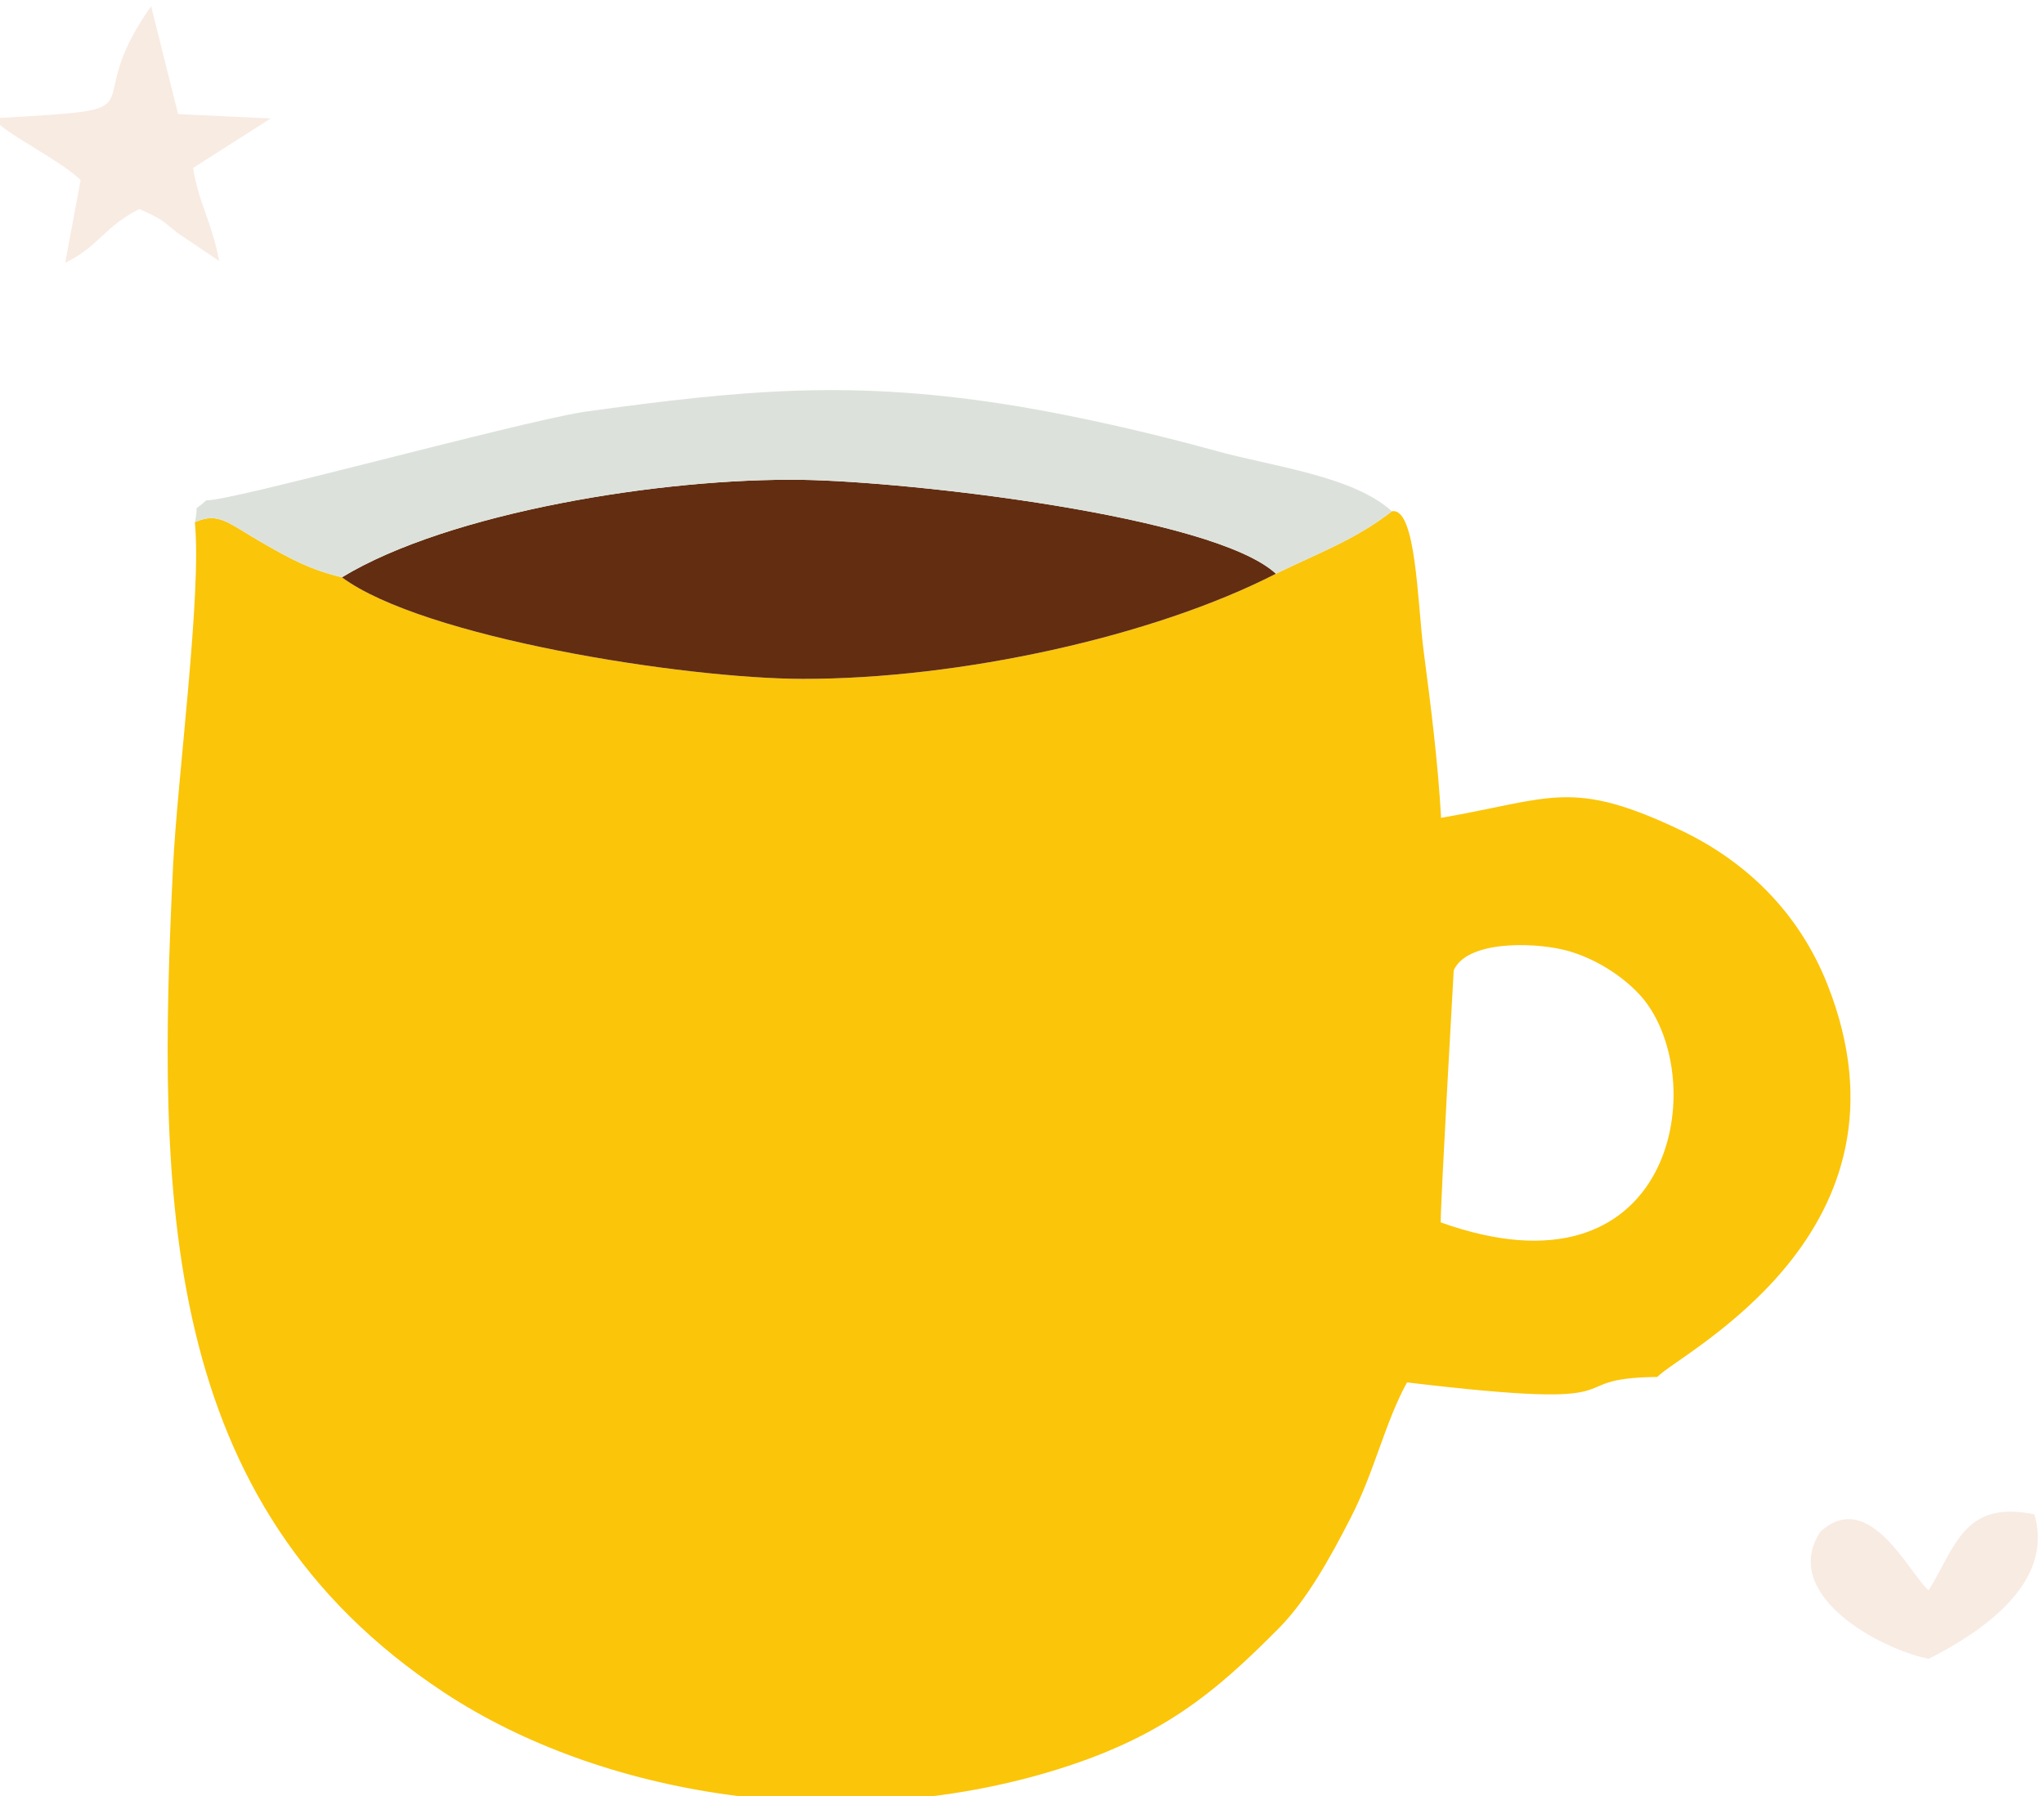
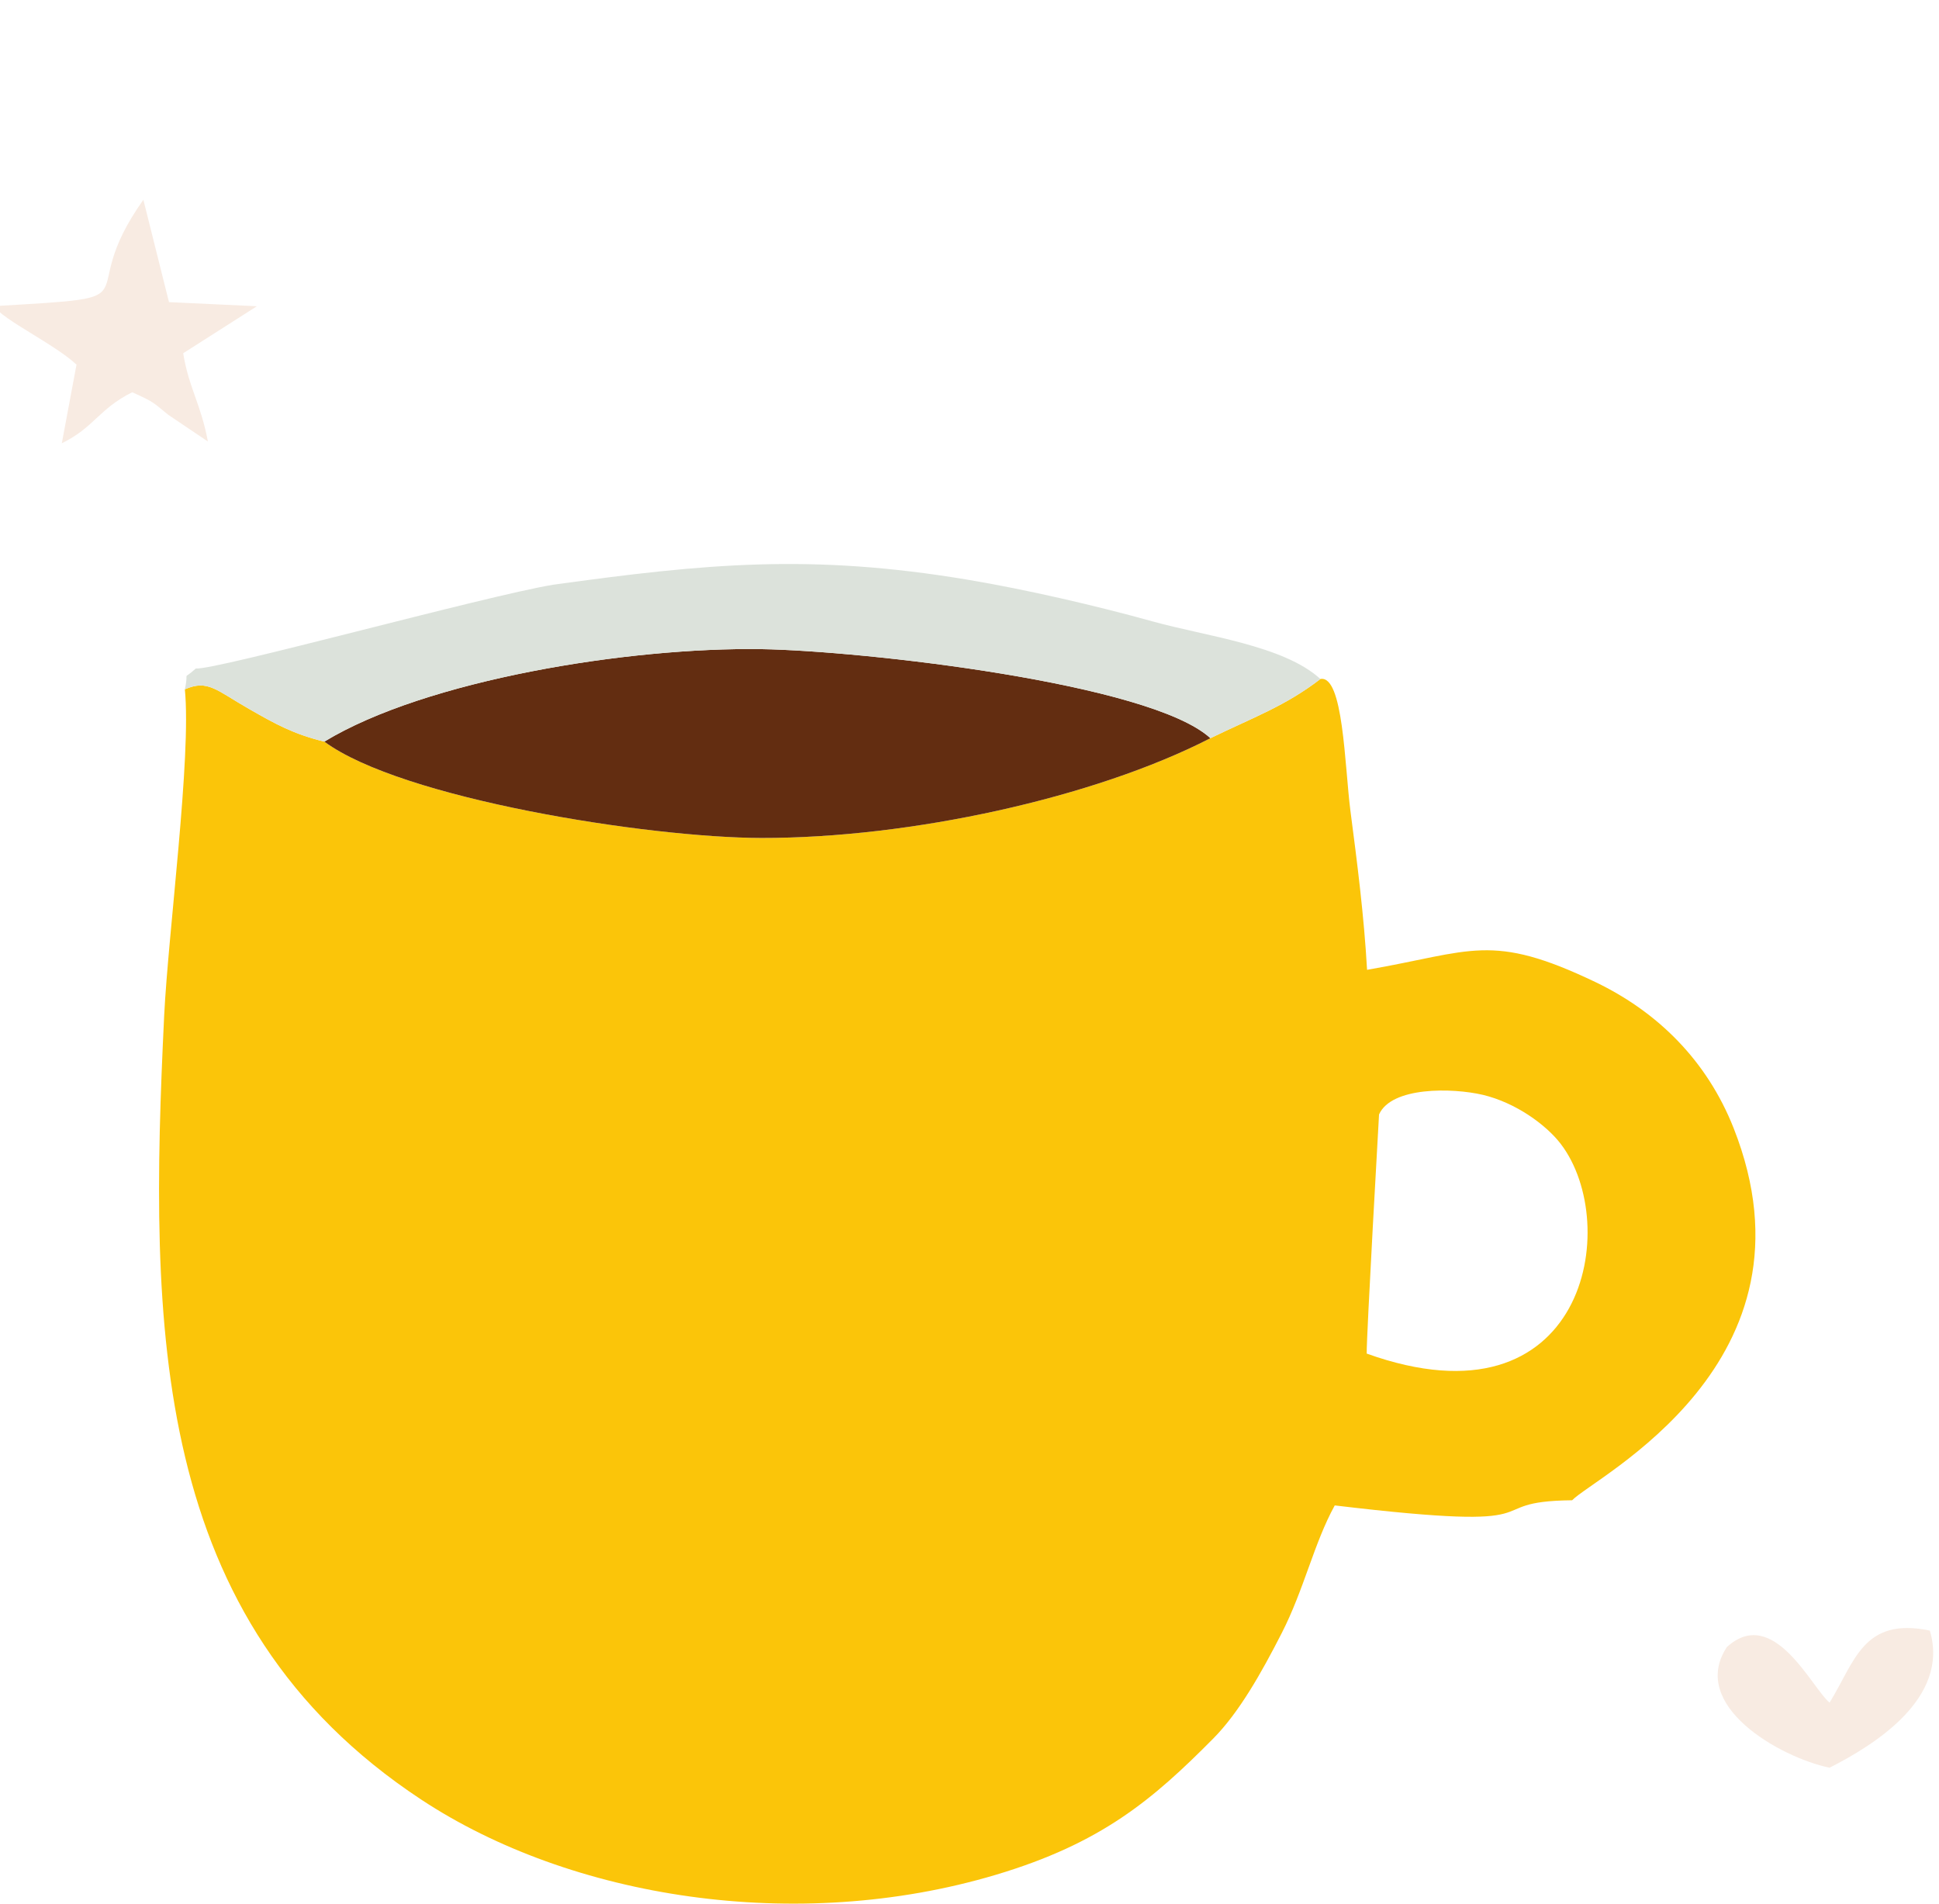
- <svg xmlns="http://www.w3.org/2000/svg" xml:space="preserve" width="165px" height="145px" version="1.1" style="shape-rendering:geometricPrecision; text-rendering:geometricPrecision; image-rendering:optimizeQuality; fill-rule:evenodd; clip-rule:evenodd" viewBox="0 0 165 145">
-   <defs>
-     <style type="text/css">
-    
-     .fil1 {fill:#632D11}
-     .fil2 {fill:#DCE2DB}
-     .fil3 {fill:#F8EBE2}
-     .fil0 {fill:#FBC509}
-    
-   </style>
-   </defs>
+ <svg xmlns="http://www.w3.org/2000/svg" version="1.1" id="Слой_1" x="0px" y="0px" width="165px" height="162px" viewBox="0 -8.5 165 162" enable-background="new 0 -8.5 165 162" xml:space="preserve">
  <g id="Слой_x0020_1">
    <g id="_2726382730352">
-       <path class="fil0" d="M116.3 98.69c-0.02,-1.53 1.05,-20.35 1.05,-20.35 1.06,-2.37 6.21,-2.28 8.83,-1.67 2.81,0.67 5.38,2.55 6.62,4.16 5.28,6.88 2.12,24.53 -16.5,17.86zm-13.3 -52.37c-9.89,5.08 -25.55,8.51 -38.21,8.49 -9.64,-0.02 -30.63,-3.34 -37.19,-8.2 -2.63,-0.64 -4.17,-1.5 -6.37,-2.76 -2.8,-1.59 -3.53,-2.56 -5.5,-1.69 0.57,5.73 -1.41,20.66 -1.76,27.77 -1.28,26.56 -1.23,51.47 21.87,66.71 12.73,8.4 31.92,11.46 48.88,6.41 8.99,-2.68 13.34,-6.37 18.54,-11.62 2.17,-2.2 4.05,-5.51 5.81,-8.96 1.89,-3.69 2.75,-7.67 4.51,-10.86 19.86,2.37 11.76,-0.35 20.2,-0.44 1.92,-2 21.64,-11.68 13.74,-31.68 -2.27,-5.74 -6.46,-9.87 -11.74,-12.41 -8.93,-4.27 -10.48,-2.6 -19.45,-1.05 -0.26,-4.59 -0.83,-9.05 -1.42,-13.56 -0.49,-3.85 -0.6,-11.55 -2.55,-11.19 -2.99,2.31 -5.77,3.29 -9.36,5.04z" />
-       <path class="fil1" d="M27.6 46.61c6.56,4.86 27.55,8.18 37.19,8.2 12.66,0.02 28.32,-3.41 38.21,-8.49 -5.07,-4.68 -29.56,-7.44 -38.21,-7.58 -11.28,-0.17 -28.53,2.61 -37.19,7.87z" />
-       <path class="fil2" d="M47.07 33.26c-5.85,0.97 -28.66,7.27 -30.41,7.13 -1.25,1.14 -0.54,-0.01 -0.93,1.77 1.97,-0.87 2.7,0.1 5.5,1.69 2.2,1.26 3.74,2.12 6.37,2.76 8.66,-5.26 25.91,-8.04 37.19,-7.87 8.65,0.14 33.14,2.9 38.21,7.58 3.59,-1.75 6.37,-2.73 9.36,-5.04 -3.14,-2.87 -9.77,-3.64 -14.28,-4.9 -4.79,-1.33 -10.68,-2.7 -15.75,-3.55 -13.35,-2.23 -22.24,-1.37 -35.26,0.43z" />
-       <path class="fil3" d="M-0.5 9.55c0.7,1.15 5.18,3.25 7.01,4.98l-1.25 6.69c2.74,-1.33 3.14,-2.92 5.99,-4.34 1.94,0.87 1.75,0.86 3.07,1.92l3.37 2.27c-0.58,-3.15 -1.64,-4.61 -2.1,-7.51l6.27 -4 -7.48 -0.35 -2.18 -8.71c-6.24,8.79 1.68,8.21 -12.7,9.05z" />
-       <path class="fil3" d="M155.69 128.39c-1.5,-1.21 -4.76,-8.34 -8.74,-4.73 -3.27,4.96 4.51,9.39 8.74,10.27 3.76,-1.91 10.25,-5.9 8.53,-11.67 -5.69,-1.18 -6.38,2.66 -8.53,6.13z" />
+       <path fill="#FBC509" d="M116.3,106.69c-0.021-1.529,1.05-20.35,1.05-20.35c1.061-2.369,6.211-2.279,8.83-1.67    c2.811,0.67,5.381,2.551,6.62,4.16C138.08,95.711,134.92,113.36,116.3,106.69z M103,54.321c-9.891,5.08-25.55,8.51-38.21,8.49    c-9.64-0.02-30.63-3.34-37.19-8.2c-2.63-0.64-4.17-1.5-6.37-2.76c-2.8-1.59-3.53-2.56-5.5-1.69c0.57,5.73-1.41,20.66-1.76,27.77    c-1.28,26.561-1.23,51.471,21.87,66.711c12.73,8.399,31.92,11.459,48.881,6.409c8.989-2.68,13.34-6.37,18.539-11.62    c2.17-2.199,4.051-5.51,5.811-8.959c1.89-3.69,2.75-7.671,4.51-10.861c19.859,2.371,11.76-0.35,20.199-0.439    c1.921-2,21.641-11.68,13.74-31.68c-2.27-5.74-6.459-9.87-11.74-12.41c-8.93-4.27-10.479-2.601-19.449-1.05    c-0.26-4.59-0.83-9.05-1.42-13.56c-0.49-3.85-0.6-11.55-2.551-11.19C109.37,51.591,106.59,52.571,103,54.321z" />
+       <path fill="#632D11" d="M27.6,54.611c6.56,4.86,27.55,8.18,37.19,8.2c12.66,0.02,28.319-3.41,38.21-8.49    c-5.07-4.68-29.56-7.44-38.21-7.58C53.51,46.571,36.26,49.351,27.6,54.611z" />
+       <path fill="#DCE2DB" d="M47.07,41.261c-5.85,0.97-28.66,7.27-30.41,7.13c-1.25,1.14-0.54-0.01-0.93,1.77    c1.97-0.87,2.7,0.1,5.5,1.69c2.2,1.26,3.74,2.12,6.37,2.76c8.66-5.26,25.91-8.04,37.19-7.87c8.65,0.14,33.14,2.9,38.21,7.58    c3.59-1.75,6.37-2.73,9.359-5.04c-3.139-2.87-9.77-3.64-14.279-4.9c-4.79-1.33-10.68-2.7-15.75-3.55    C68.98,38.601,60.09,39.461,47.07,41.261L47.07,41.261z" />
+       <path fill="#F8EBE2" d="M-0.5,17.551c0.7,1.15,5.18,3.25,7.01,4.98l-1.25,6.69c2.74-1.33,3.14-2.92,5.99-4.34    c1.94,0.87,1.75,0.86,3.07,1.92l3.37,2.27c-0.58-3.15-1.64-4.61-2.1-7.51l6.27-4l-7.48-0.35l-2.18-8.71    C5.96,17.291,13.88,16.711-0.5,17.551z" />
+       <path fill="#F8EBE2" d="M155.689,136.392c-1.5-1.211-4.76-8.341-8.739-4.73c-3.271,4.96,4.51,9.39,8.739,10.27    c3.761-1.91,10.25-5.9,8.531-11.67C158.529,129.081,157.84,132.921,155.689,136.392z" />
    </g>
  </g>
</svg>
